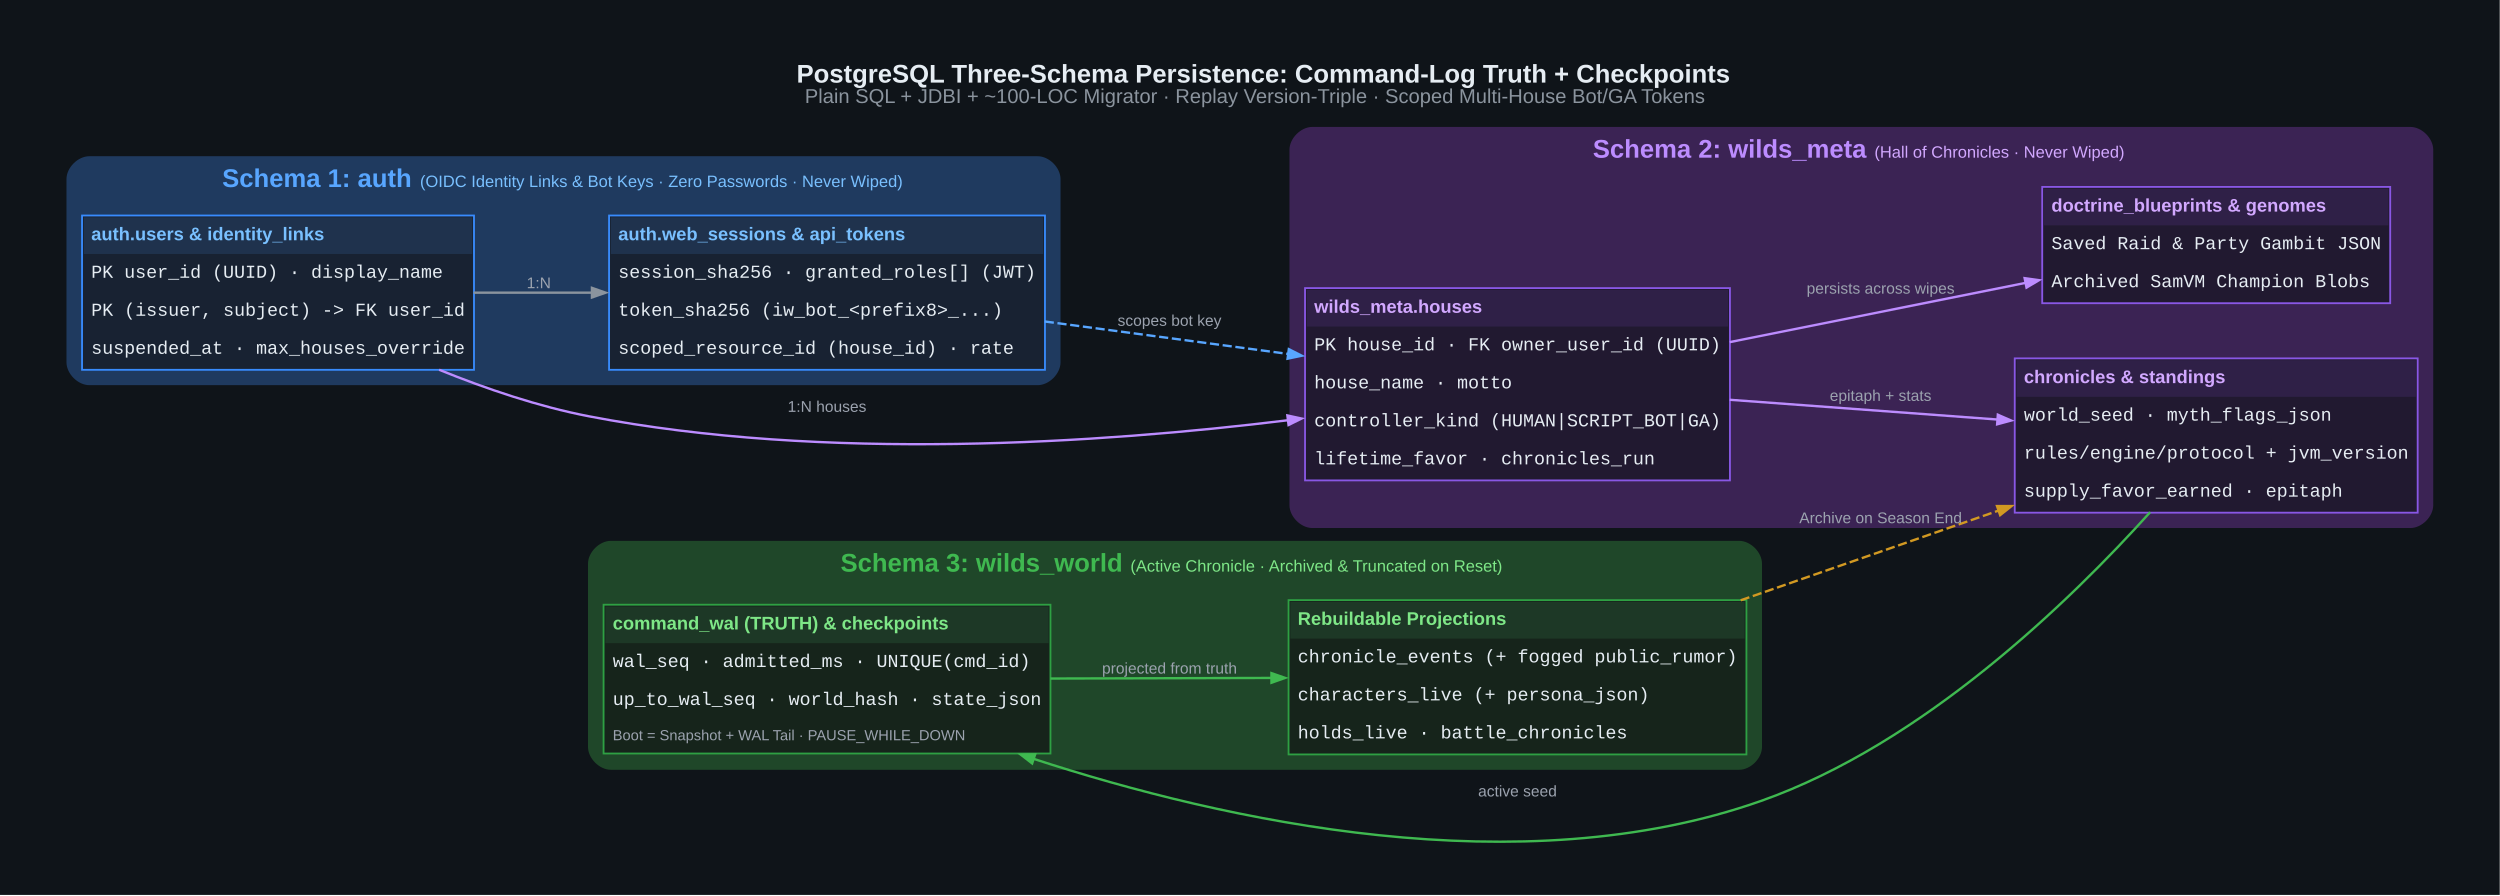
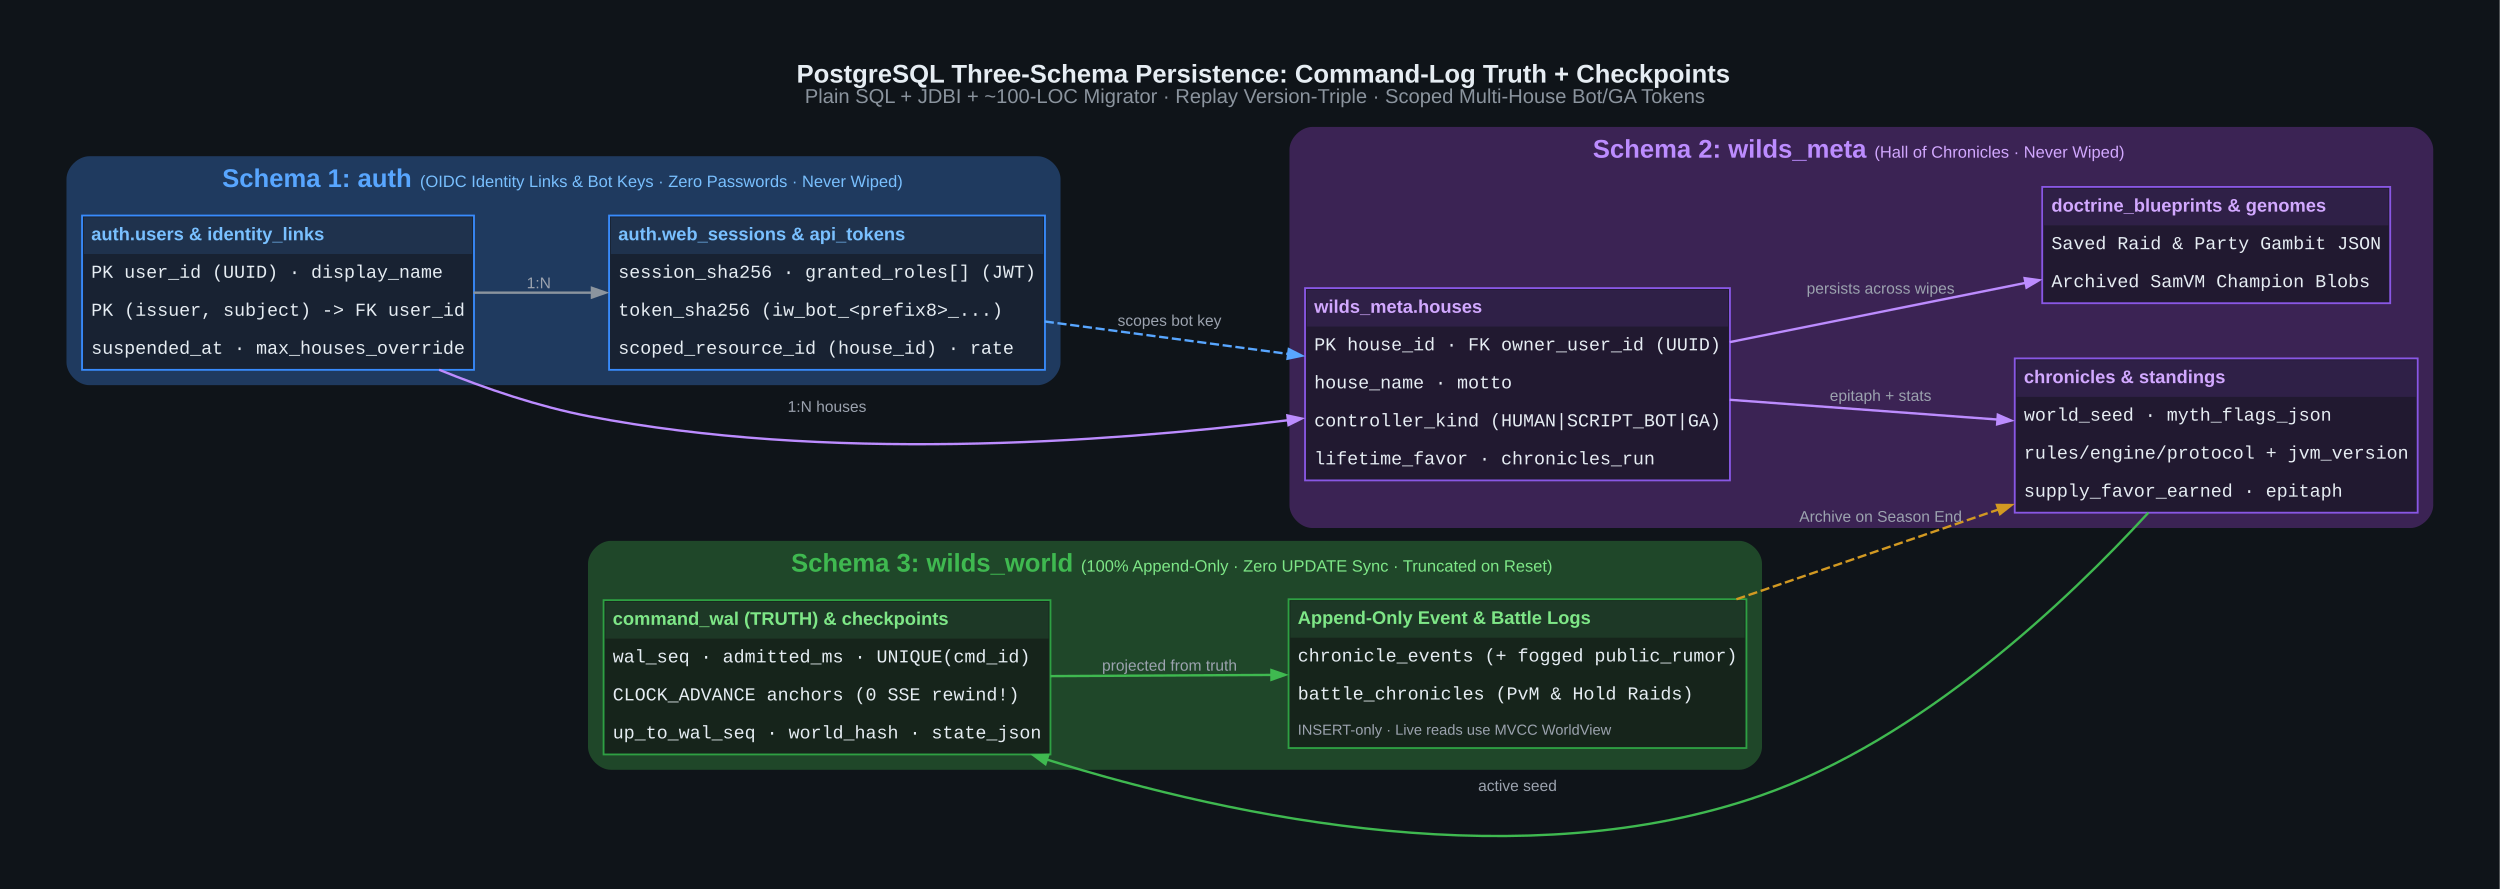
- <svg xmlns="http://www.w3.org/2000/svg" width="1365pt" height="489pt" viewBox="0.00 0.00 1365.00 489.00">
-   <g id="graph0" class="graph" transform="scale(1 1) rotate(0) translate(28.8 459.83)">
-     <polygon fill="#0f1419" stroke="none" points="-28.8,28.8 -28.8,-459.83 1336.05,-459.83 1336.05,28.8 -28.8,28.8" />
-     <text xml:space="preserve" text-anchor="start" x="406.12" y="-414.73" font-family="Liberation Sans" font-weight="bold" font-size="14.00" fill="#e6edf3">PostgreSQL Three-Schema Persistence: Command-Log Truth + Checkpoints</text>
-     <text xml:space="preserve" text-anchor="start" x="410.62" y="-403.58" font-family="Liberation Sans" font-size="11.00" fill="#8b949e">Plain SQL + JDBI + ~100-LOC Migrator · Replay Version-Triple · Scoped Multi-House Bot/GA Tokens</text>
+ <svg xmlns="http://www.w3.org/2000/svg" width="1365pt" height="485pt" viewBox="0.00 0.00 1365.00 485.00">
+   <g id="graph0" class="graph" transform="scale(1 1) rotate(0) translate(28.8 456.67)">
+     <polygon fill="#0f1419" stroke="none" points="-28.8,28.8 -28.8,-456.67 1336.05,-456.67 1336.05,28.8 -28.8,28.8" />
+     <text xml:space="preserve" text-anchor="start" x="406.12" y="-411.57" font-family="Liberation Sans" font-weight="bold" font-size="14.00" fill="#e6edf3">PostgreSQL Three-Schema Persistence: Command-Log Truth + Checkpoints</text>
+     <text xml:space="preserve" text-anchor="start" x="410.62" y="-400.42" font-family="Liberation Sans" font-size="11.00" fill="#8b949e">Plain SQL + JDBI + ~100-LOC Migrator · Replay Version-Triple · Scoped Multi-House Bot/GA Tokens</text>
    <g id="clust1" class="cluster">
-       <path fill="#1f3a5f" stroke="#1f3a5f" d="M20,-250.03C20,-250.03 537.75,-250.03 537.75,-250.03 543.75,-250.03 549.75,-256.03 549.75,-262.03 549.75,-262.03 549.75,-362.03 549.75,-362.03 549.75,-368.03 543.75,-374.03 537.75,-374.03 537.75,-374.03 20,-374.03 20,-374.03 14,-374.03 8,-368.03 8,-362.03 8,-362.03 8,-262.03 8,-262.03 8,-256.03 14,-250.03 20,-250.03" />
-       <text xml:space="preserve" text-anchor="start" x="92.5" y="-357.73" font-family="Liberation Sans" font-weight="bold" font-size="14.00" fill="#58a6ff">Schema 1: auth</text>
-       <text xml:space="preserve" text-anchor="start" x="193" y="-357.73" font-family="Liberation Sans" font-size="14.00" fill="#58a6ff">  </text>
-       <text xml:space="preserve" text-anchor="start" x="200.5" y="-357.73" font-family="Liberation Sans" font-size="9.00" fill="#79c0ff">(OIDC Identity Links &amp; Bot Keys · Zero Passwords · Never Wiped)</text>
+       <path fill="#1f3a5f" stroke="#1f3a5f" d="M20,-246.87C20,-246.87 537.75,-246.87 537.75,-246.87 543.75,-246.87 549.75,-252.87 549.75,-258.87 549.75,-258.87 549.75,-358.87 549.75,-358.87 549.75,-364.87 543.75,-370.87 537.75,-370.87 537.75,-370.87 20,-370.87 20,-370.87 14,-370.87 8,-364.87 8,-358.87 8,-358.87 8,-258.87 8,-258.87 8,-252.87 14,-246.87 20,-246.87" />
+       <text xml:space="preserve" text-anchor="start" x="92.5" y="-354.57" font-family="Liberation Sans" font-weight="bold" font-size="14.00" fill="#58a6ff">Schema 1: auth</text>
+       <text xml:space="preserve" text-anchor="start" x="193" y="-354.57" font-family="Liberation Sans" font-size="14.00" fill="#58a6ff">  </text>
+       <text xml:space="preserve" text-anchor="start" x="200.5" y="-354.57" font-family="Liberation Sans" font-size="9.00" fill="#79c0ff">(OIDC Identity Links &amp; Bot Keys · Zero Passwords · Never Wiped)</text>
    </g>
    <g id="clust2" class="cluster">
-       <path fill="#3b2354" stroke="#3b2354" d="M687.75,-172.03C687.75,-172.03 1287.25,-172.03 1287.25,-172.03 1293.25,-172.03 1299.25,-178.03 1299.25,-184.03 1299.25,-184.03 1299.25,-378.03 1299.25,-378.03 1299.25,-384.03 1293.25,-390.03 1287.25,-390.03 1287.25,-390.03 687.75,-390.03 687.75,-390.03 681.75,-390.03 675.75,-384.03 675.75,-378.03 675.75,-378.03 675.75,-184.03 675.75,-184.03 675.75,-178.03 681.75,-172.03 687.75,-172.03" />
-       <text xml:space="preserve" text-anchor="start" x="840.88" y="-373.73" font-family="Liberation Sans" font-weight="bold" font-size="14.00" fill="#bc8cff">Schema 2: wilds_meta</text>
-       <text xml:space="preserve" text-anchor="start" x="987.12" y="-373.73" font-family="Liberation Sans" font-size="14.00" fill="#bc8cff">  </text>
-       <text xml:space="preserve" text-anchor="start" x="994.62" y="-373.73" font-family="Liberation Sans" font-size="9.00" fill="#d2a8ff">(Hall of Chronicles · Never Wiped)</text>
+       <path fill="#3b2354" stroke="#3b2354" d="M687.75,-168.87C687.75,-168.87 1287.25,-168.87 1287.25,-168.87 1293.25,-168.87 1299.25,-174.87 1299.25,-180.87 1299.25,-180.87 1299.25,-374.87 1299.25,-374.87 1299.25,-380.87 1293.25,-386.87 1287.25,-386.87 1287.25,-386.87 687.75,-386.87 687.75,-386.87 681.75,-386.87 675.75,-380.87 675.75,-374.87 675.75,-374.87 675.75,-180.87 675.75,-180.87 675.75,-174.87 681.75,-168.87 687.75,-168.87" />
+       <text xml:space="preserve" text-anchor="start" x="840.88" y="-370.57" font-family="Liberation Sans" font-weight="bold" font-size="14.00" fill="#bc8cff">Schema 2: wilds_meta</text>
+       <text xml:space="preserve" text-anchor="start" x="987.12" y="-370.57" font-family="Liberation Sans" font-size="14.00" fill="#bc8cff">  </text>
+       <text xml:space="preserve" text-anchor="start" x="994.62" y="-370.57" font-family="Liberation Sans" font-size="9.00" fill="#d2a8ff">(Hall of Chronicles · Never Wiped)</text>
    </g>
    <g id="clust3" class="cluster">
-       <path fill="#1f4729" stroke="#1f4729" d="M304.75,-40.03C304.75,-40.03 920.75,-40.03 920.75,-40.03 926.75,-40.03 932.75,-46.03 932.75,-52.03 932.75,-52.03 932.75,-152.03 932.75,-152.03 932.75,-158.03 926.75,-164.03 920.75,-164.03 920.75,-164.03 304.75,-164.03 304.75,-164.03 298.75,-164.03 292.75,-158.03 292.75,-152.03 292.75,-152.03 292.75,-52.03 292.75,-52.03 292.75,-46.03 298.75,-40.03 304.75,-40.03" />
-       <text xml:space="preserve" text-anchor="start" x="430.12" y="-147.73" font-family="Liberation Sans" font-weight="bold" font-size="14.00" fill="#3fb950">Schema 3: wilds_world</text>
-       <text xml:space="preserve" text-anchor="start" x="580.88" y="-147.73" font-family="Liberation Sans" font-size="14.00" fill="#3fb950">  </text>
-       <text xml:space="preserve" text-anchor="start" x="588.38" y="-147.73" font-family="Liberation Sans" font-size="9.00" fill="#7ee787">(Active Chronicle · Archived &amp; Truncated on Reset)</text>
+       <path fill="#1f4729" stroke="#1f4729" d="M304.75,-36.87C304.75,-36.87 920.75,-36.87 920.75,-36.87 926.75,-36.87 932.75,-42.87 932.75,-48.87 932.75,-48.87 932.75,-148.87 932.75,-148.87 932.75,-154.87 926.75,-160.87 920.75,-160.87 920.75,-160.87 304.75,-160.87 304.75,-160.87 298.75,-160.87 292.75,-154.87 292.75,-148.87 292.75,-148.87 292.75,-48.87 292.75,-48.87 292.75,-42.87 298.75,-36.87 304.75,-36.87" />
+       <text xml:space="preserve" text-anchor="start" x="403.12" y="-144.57" font-family="Liberation Sans" font-weight="bold" font-size="14.00" fill="#3fb950">Schema 3: wilds_world</text>
+       <text xml:space="preserve" text-anchor="start" x="553.88" y="-144.57" font-family="Liberation Sans" font-size="14.00" fill="#3fb950">  </text>
+       <text xml:space="preserve" text-anchor="start" x="561.38" y="-144.57" font-family="Liberation Sans" font-size="9.00" fill="#7ee787">(100% Append-Only · Zero UPDATE Sync · Truncated on Reset)</text>
    </g>
    <g id="node1" class="node">
-       <polygon fill="#182232" stroke="none" points="16,-257.91 16,-342.16 230,-342.16 230,-257.91 16,-257.91" />
-       <polygon fill="none" stroke="#388bfd" points="16,-257.91 16,-342.16 230,-342.16 230,-257.91 16,-257.91" />
-       <polygon fill="#1f324d" stroke="none" points="17,-321.16 17,-341.16 229,-341.16 229,-321.16 17,-321.16" />
-       <text xml:space="preserve" text-anchor="start" x="21" y="-328.66" font-family="Liberation Sans" font-weight="bold" font-size="10.00" fill="#79c0ff">auth.users &amp; identity_links</text>
-       <text xml:space="preserve" text-anchor="start" x="21" y="-308.16" font-family="Liberation Mono" font-size="10.00" fill="#e6edf3">PK user_id (UUID) · display_name</text>
-       <text xml:space="preserve" text-anchor="start" x="21" y="-287.41" font-family="Liberation Mono" font-size="10.00" fill="#e6edf3">PK (issuer, subject) -&gt; FK user_id</text>
-       <text xml:space="preserve" text-anchor="start" x="21" y="-266.66" font-family="Liberation Mono" font-size="10.00" fill="#e6edf3">suspended_at · max_houses_override</text>
+       <polygon fill="#182232" stroke="none" points="16,-254.74 16,-338.99 230,-338.99 230,-254.74 16,-254.74" />
+       <polygon fill="none" stroke="#388bfd" points="16,-254.74 16,-338.99 230,-338.99 230,-254.74 16,-254.74" />
+       <polygon fill="#1f324d" stroke="none" points="17,-317.99 17,-337.99 229,-337.99 229,-317.99 17,-317.99" />
+       <text xml:space="preserve" text-anchor="start" x="21" y="-325.49" font-family="Liberation Sans" font-weight="bold" font-size="10.00" fill="#79c0ff">auth.users &amp; identity_links</text>
+       <text xml:space="preserve" text-anchor="start" x="21" y="-304.99" font-family="Liberation Mono" font-size="10.00" fill="#e6edf3">PK user_id (UUID) · display_name</text>
+       <text xml:space="preserve" text-anchor="start" x="21" y="-284.24" font-family="Liberation Mono" font-size="10.00" fill="#e6edf3">PK (issuer, subject) -&gt; FK user_id</text>
+       <text xml:space="preserve" text-anchor="start" x="21" y="-263.49" font-family="Liberation Mono" font-size="10.00" fill="#e6edf3">suspended_at · max_houses_override</text>
    </g>
    <g id="node2" class="node">
-       <polygon fill="#182232" stroke="none" points="303.75,-257.91 303.75,-342.16 541.75,-342.16 541.75,-257.91 303.75,-257.91" />
-       <polygon fill="none" stroke="#388bfd" points="303.75,-257.91 303.75,-342.16 541.75,-342.16 541.75,-257.91 303.75,-257.91" />
-       <polygon fill="#1f324d" stroke="none" points="304.75,-321.16 304.75,-341.16 540.75,-341.16 540.75,-321.16 304.75,-321.16" />
-       <text xml:space="preserve" text-anchor="start" x="308.75" y="-328.66" font-family="Liberation Sans" font-weight="bold" font-size="10.00" fill="#79c0ff">auth.web_sessions &amp; api_tokens</text>
-       <text xml:space="preserve" text-anchor="start" x="308.75" y="-308.16" font-family="Liberation Mono" font-size="10.00" fill="#e6edf3">session_sha256 · granted_roles[] (JWT)</text>
-       <text xml:space="preserve" text-anchor="start" x="308.75" y="-287.41" font-family="Liberation Mono" font-size="10.00" fill="#e6edf3">token_sha256 (iw_bot_&lt;prefix8&gt;_...)</text>
-       <text xml:space="preserve" text-anchor="start" x="308.75" y="-266.66" font-family="Liberation Mono" font-size="10.00" fill="#e6edf3">scoped_resource_id (house_id) · rate</text>
+       <polygon fill="#182232" stroke="none" points="303.75,-254.74 303.75,-338.99 541.75,-338.99 541.75,-254.74 303.75,-254.74" />
+       <polygon fill="none" stroke="#388bfd" points="303.75,-254.74 303.75,-338.99 541.75,-338.99 541.75,-254.74 303.75,-254.74" />
+       <polygon fill="#1f324d" stroke="none" points="304.75,-317.99 304.75,-337.99 540.75,-337.99 540.75,-317.99 304.75,-317.99" />
+       <text xml:space="preserve" text-anchor="start" x="308.75" y="-325.49" font-family="Liberation Sans" font-weight="bold" font-size="10.00" fill="#79c0ff">auth.web_sessions &amp; api_tokens</text>
+       <text xml:space="preserve" text-anchor="start" x="308.75" y="-304.99" font-family="Liberation Mono" font-size="10.00" fill="#e6edf3">session_sha256 · granted_roles[] (JWT)</text>
+       <text xml:space="preserve" text-anchor="start" x="308.75" y="-284.24" font-family="Liberation Mono" font-size="10.00" fill="#e6edf3">token_sha256 (iw_bot_&lt;prefix8&gt;_...)</text>
+       <text xml:space="preserve" text-anchor="start" x="308.75" y="-263.49" font-family="Liberation Mono" font-size="10.00" fill="#e6edf3">scoped_resource_id (house_id) · rate</text>
    </g>
    <g id="edge1" class="edge">
-       <path fill="none" stroke="#8b949e" stroke-width="1.3" d="M229.81,-300.03C250.8,-300.03 273.04,-300.03 294.65,-300.03" />
-       <polygon fill="#8b949e" stroke="#8b949e" stroke-width="1.3" points="294.4,-302.66 301.9,-300.03 294.4,-297.41 294.4,-302.66" />
-       <text xml:space="preserve" text-anchor="middle" x="265.38" y="-302.46" font-family="Liberation Sans" font-size="8.50" fill="#9ca3af">1:N</text>
+       <path fill="none" stroke="#8b949e" stroke-width="1.3" d="M229.81,-296.87C250.8,-296.87 273.04,-296.87 294.65,-296.87" />
+       <polygon fill="#8b949e" stroke="#8b949e" stroke-width="1.3" points="294.4,-299.49 301.9,-296.87 294.4,-294.24 294.4,-299.49" />
+       <text xml:space="preserve" text-anchor="middle" x="265.38" y="-299.29" font-family="Liberation Sans" font-size="8.50" fill="#9ca3af">1:N</text>
    </g>
    <g id="node3" class="node">
-       <polygon fill="#211930" stroke="none" points="683.75,-197.53 683.75,-302.53 915.75,-302.53 915.75,-197.53 683.75,-197.53" />
-       <polygon fill="none" stroke="#8957e5" points="683.75,-197.53 683.75,-302.53 915.75,-302.53 915.75,-197.53 683.75,-197.53" />
-       <polygon fill="#2f2047" stroke="none" points="684.75,-281.53 684.75,-301.53 914.75,-301.53 914.75,-281.53 684.75,-281.53" />
-       <text xml:space="preserve" text-anchor="start" x="688.75" y="-289.03" font-family="Liberation Sans" font-weight="bold" font-size="10.00" fill="#d2a8ff">wilds_meta.houses</text>
-       <text xml:space="preserve" text-anchor="start" x="688.75" y="-268.53" font-family="Liberation Mono" font-size="10.00" fill="#e6edf3">PK house_id · FK owner_user_id (UUID)</text>
-       <text xml:space="preserve" text-anchor="start" x="688.75" y="-247.78" font-family="Liberation Mono" font-size="10.00" fill="#e6edf3">house_name · motto</text>
-       <text xml:space="preserve" text-anchor="start" x="688.75" y="-227.03" font-family="Liberation Mono" font-size="10.00" fill="#e6edf3">controller_kind (HUMAN|SCRIPT_BOT|GA)</text>
-       <text xml:space="preserve" text-anchor="start" x="688.75" y="-206.28" font-family="Liberation Mono" font-size="10.00" fill="#e6edf3">lifetime_favor · chronicles_run</text>
+       <polygon fill="#211930" stroke="none" points="683.75,-194.37 683.75,-299.37 915.75,-299.37 915.75,-194.37 683.75,-194.37" />
+       <polygon fill="none" stroke="#8957e5" points="683.75,-194.37 683.75,-299.37 915.75,-299.37 915.75,-194.37 683.75,-194.37" />
+       <polygon fill="#2f2047" stroke="none" points="684.75,-278.37 684.75,-298.37 914.75,-298.37 914.75,-278.37 684.75,-278.37" />
+       <text xml:space="preserve" text-anchor="start" x="688.75" y="-285.87" font-family="Liberation Sans" font-weight="bold" font-size="10.00" fill="#d2a8ff">wilds_meta.houses</text>
+       <text xml:space="preserve" text-anchor="start" x="688.75" y="-265.37" font-family="Liberation Mono" font-size="10.00" fill="#e6edf3">PK house_id · FK owner_user_id (UUID)</text>
+       <text xml:space="preserve" text-anchor="start" x="688.75" y="-244.62" font-family="Liberation Mono" font-size="10.00" fill="#e6edf3">house_name · motto</text>
+       <text xml:space="preserve" text-anchor="start" x="688.75" y="-223.87" font-family="Liberation Mono" font-size="10.00" fill="#e6edf3">controller_kind (HUMAN|SCRIPT_BOT|GA)</text>
+       <text xml:space="preserve" text-anchor="start" x="688.75" y="-203.12" font-family="Liberation Mono" font-size="10.00" fill="#e6edf3">lifetime_favor · chronicles_run</text>
    </g>
    <g id="edge2" class="edge">
-       <path fill="none" stroke="#bc8cff" stroke-width="1.3" d="M210.97,-257.94C236.7,-247.51 265.33,-237.81 292.75,-232.53 421.26,-207.78 571.43,-217.74 674.61,-230.4" />
-       <polygon fill="#bc8cff" stroke="#bc8cff" stroke-width="1.3" points="674.1,-232.99 681.87,-231.31 674.75,-227.78 674.1,-232.99" />
-       <text xml:space="preserve" text-anchor="middle" x="422.75" y="-234.96" font-family="Liberation Sans" font-size="8.50" fill="#9ca3af">1:N houses</text>
+       <path fill="none" stroke="#bc8cff" stroke-width="1.3" d="M210.97,-254.77C236.7,-244.35 265.33,-234.65 292.75,-229.37 421.26,-204.62 571.43,-214.58 674.61,-227.24" />
+       <polygon fill="#bc8cff" stroke="#bc8cff" stroke-width="1.3" points="674.1,-229.82 681.87,-228.15 674.75,-224.61 674.1,-229.82" />
+       <text xml:space="preserve" text-anchor="middle" x="422.75" y="-231.79" font-family="Liberation Sans" font-size="8.50" fill="#9ca3af">1:N houses</text>
    </g>
    <g id="edge3" class="edge">
-       <path fill="none" stroke="#58a6ff" stroke-width="1.3" stroke-dasharray="5,2" d="M541.63,-284.31C583.94,-278.67 631.77,-272.3 674.6,-266.58" />
-       <polygon fill="#58a6ff" stroke="#58a6ff" stroke-width="1.3" points="674.9,-269.19 681.99,-265.6 674.21,-263.99 674.9,-269.19" />
-       <text xml:space="preserve" text-anchor="middle" x="609.75" y="-281.93" font-family="Liberation Sans" font-size="8.50" fill="#9ca3af">scopes bot key</text>
+       <path fill="none" stroke="#58a6ff" stroke-width="1.3" stroke-dasharray="5,2" d="M541.63,-281.15C583.94,-275.51 631.77,-269.13 674.6,-263.42" />
+       <polygon fill="#58a6ff" stroke="#58a6ff" stroke-width="1.3" points="674.9,-266.03 681.99,-262.44 674.21,-260.83 674.9,-266.03" />
+       <text xml:space="preserve" text-anchor="middle" x="609.75" y="-278.77" font-family="Liberation Sans" font-size="8.50" fill="#9ca3af">scopes bot key</text>
    </g>
    <g id="node4" class="node">
-       <polygon fill="#211930" stroke="none" points="1071.25,-179.91 1071.25,-264.16 1291.25,-264.16 1291.25,-179.91 1071.25,-179.91" />
-       <polygon fill="none" stroke="#8957e5" points="1071.25,-179.91 1071.25,-264.16 1291.25,-264.16 1291.25,-179.91 1071.25,-179.91" />
-       <polygon fill="#2f2047" stroke="none" points="1072.25,-243.16 1072.25,-263.16 1290.25,-263.16 1290.25,-243.16 1072.25,-243.16" />
-       <text xml:space="preserve" text-anchor="start" x="1076.25" y="-250.66" font-family="Liberation Sans" font-weight="bold" font-size="10.00" fill="#d2a8ff">chronicles &amp; standings</text>
-       <text xml:space="preserve" text-anchor="start" x="1076.25" y="-230.16" font-family="Liberation Mono" font-size="10.00" fill="#e6edf3">world_seed · myth_flags_json</text>
-       <text xml:space="preserve" text-anchor="start" x="1076.25" y="-209.41" font-family="Liberation Mono" font-size="10.00" fill="#e6edf3">rules/engine/protocol + jvm_version</text>
-       <text xml:space="preserve" text-anchor="start" x="1076.25" y="-188.66" font-family="Liberation Mono" font-size="10.00" fill="#e6edf3">supply_favor_earned · epitaph</text>
+       <polygon fill="#211930" stroke="none" points="1071.25,-176.74 1071.25,-260.99 1291.25,-260.99 1291.25,-176.74 1071.25,-176.74" />
+       <polygon fill="none" stroke="#8957e5" points="1071.25,-176.74 1071.25,-260.99 1291.25,-260.99 1291.25,-176.74 1071.25,-176.74" />
+       <polygon fill="#2f2047" stroke="none" points="1072.25,-239.99 1072.25,-259.99 1290.25,-259.99 1290.25,-239.99 1072.25,-239.99" />
+       <text xml:space="preserve" text-anchor="start" x="1076.25" y="-247.49" font-family="Liberation Sans" font-weight="bold" font-size="10.00" fill="#d2a8ff">chronicles &amp; standings</text>
+       <text xml:space="preserve" text-anchor="start" x="1076.25" y="-226.99" font-family="Liberation Mono" font-size="10.00" fill="#e6edf3">world_seed · myth_flags_json</text>
+       <text xml:space="preserve" text-anchor="start" x="1076.25" y="-206.24" font-family="Liberation Mono" font-size="10.00" fill="#e6edf3">rules/engine/protocol + jvm_version</text>
+       <text xml:space="preserve" text-anchor="start" x="1076.25" y="-185.49" font-family="Liberation Mono" font-size="10.00" fill="#e6edf3">supply_favor_earned · epitaph</text>
    </g>
    <g id="edge5" class="edge">
-       <path fill="none" stroke="#bc8cff" stroke-width="1.3" d="M915.64,-241.55C961.97,-238.14 1015.38,-234.2 1062.03,-230.75" />
-       <polygon fill="#bc8cff" stroke="#bc8cff" stroke-width="1.3" points="1062.02,-233.39 1069.31,-230.22 1061.64,-228.15 1062.02,-233.39" />
-       <text xml:space="preserve" text-anchor="middle" x="998" y="-240.96" font-family="Liberation Sans" font-size="8.50" fill="#9ca3af">epitaph + stats</text>
+       <path fill="none" stroke="#bc8cff" stroke-width="1.3" d="M915.64,-238.39C961.97,-234.97 1015.38,-231.03 1062.03,-227.59" />
+       <polygon fill="#bc8cff" stroke="#bc8cff" stroke-width="1.3" points="1062.02,-230.22 1069.31,-227.05 1061.64,-224.99 1062.02,-230.22" />
+       <text xml:space="preserve" text-anchor="middle" x="998" y="-237.8" font-family="Liberation Sans" font-size="8.50" fill="#9ca3af">epitaph + stats</text>
    </g>
    <g id="node5" class="node">
-       <polygon fill="#211930" stroke="none" points="1086.25,-294.28 1086.25,-357.78 1276.25,-357.78 1276.25,-294.28 1086.25,-294.28" />
-       <polygon fill="none" stroke="#8957e5" points="1086.25,-294.28 1086.25,-357.78 1276.25,-357.78 1276.25,-294.28 1086.25,-294.28" />
-       <polygon fill="#2f2047" stroke="none" points="1087.25,-336.78 1087.25,-356.78 1275.25,-356.78 1275.25,-336.78 1087.25,-336.78" />
-       <text xml:space="preserve" text-anchor="start" x="1091.25" y="-344.28" font-family="Liberation Sans" font-weight="bold" font-size="10.00" fill="#d2a8ff">doctrine_blueprints &amp; genomes</text>
-       <text xml:space="preserve" text-anchor="start" x="1091.25" y="-323.78" font-family="Liberation Mono" font-size="10.00" fill="#e6edf3">Saved Raid &amp; Party Gambit JSON</text>
-       <text xml:space="preserve" text-anchor="start" x="1091.25" y="-303.03" font-family="Liberation Mono" font-size="10.00" fill="#e6edf3">Archived SamVM Champion Blobs</text>
+       <polygon fill="#211930" stroke="none" points="1086.25,-291.12 1086.25,-354.62 1276.25,-354.62 1276.25,-291.12 1086.25,-291.12" />
+       <polygon fill="none" stroke="#8957e5" points="1086.25,-291.12 1086.25,-354.62 1276.25,-354.62 1276.25,-291.12 1086.25,-291.12" />
+       <polygon fill="#2f2047" stroke="none" points="1087.25,-333.62 1087.25,-353.62 1275.25,-353.62 1275.25,-333.62 1087.25,-333.62" />
+       <text xml:space="preserve" text-anchor="start" x="1091.25" y="-341.12" font-family="Liberation Sans" font-weight="bold" font-size="10.00" fill="#d2a8ff">doctrine_blueprints &amp; genomes</text>
+       <text xml:space="preserve" text-anchor="start" x="1091.25" y="-320.62" font-family="Liberation Mono" font-size="10.00" fill="#e6edf3">Saved Raid &amp; Party Gambit JSON</text>
+       <text xml:space="preserve" text-anchor="start" x="1091.25" y="-299.87" font-family="Liberation Mono" font-size="10.00" fill="#e6edf3">Archived SamVM Champion Blobs</text>
    </g>
    <g id="edge4" class="edge">
-       <path fill="none" stroke="#bc8cff" stroke-width="1.3" d="M915.64,-273.04C967.09,-283.34 1027.28,-295.4 1077.24,-305.4" />
-       <polygon fill="#bc8cff" stroke="#bc8cff" stroke-width="1.3" points="1076.65,-307.96 1084.52,-306.86 1077.68,-302.81 1076.65,-307.96" />
-       <text xml:space="preserve" text-anchor="middle" x="998" y="-299.5" font-family="Liberation Sans" font-size="8.50" fill="#9ca3af">persists across wipes</text>
+       <path fill="none" stroke="#bc8cff" stroke-width="1.3" d="M915.64,-269.88C967.09,-280.18 1027.28,-292.23 1077.24,-302.24" />
+       <polygon fill="#bc8cff" stroke="#bc8cff" stroke-width="1.3" points="1076.65,-304.8 1084.52,-303.7 1077.68,-299.65 1076.65,-304.8" />
+       <text xml:space="preserve" text-anchor="middle" x="998" y="-296.34" font-family="Liberation Sans" font-size="8.50" fill="#9ca3af">persists across wipes</text>
    </g>
    <g id="node6" class="node">
-       <polygon fill="#16241b" stroke="none" points="300.75,-48.41 300.75,-129.66 544.75,-129.66 544.75,-48.41 300.75,-48.41" />
-       <polygon fill="none" stroke="#2ea043" points="300.75,-48.41 300.75,-129.66 544.75,-129.66 544.75,-48.41 300.75,-48.41" />
-       <polygon fill="#1d3826" stroke="none" points="301.75,-108.66 301.75,-128.66 543.75,-128.66 543.75,-108.66 301.75,-108.66" />
-       <text xml:space="preserve" text-anchor="start" x="305.75" y="-116.16" font-family="Liberation Sans" font-weight="bold" font-size="10.00" fill="#7ee787">command_wal (TRUTH) &amp; checkpoints</text>
-       <text xml:space="preserve" text-anchor="start" x="305.75" y="-95.66" font-family="Liberation Mono" font-size="10.00" fill="#e6edf3">wal_seq · admitted_ms · UNIQUE(cmd_id)</text>
-       <text xml:space="preserve" text-anchor="start" x="305.75" y="-74.91" font-family="Liberation Mono" font-size="10.00" fill="#e6edf3">up_to_wal_seq · world_hash · state_json</text>
-       <text xml:space="preserve" text-anchor="start" x="305.75" y="-55.66" font-family="Liberation Sans" font-size="8.00" fill="#9ca3af">Boot = Snapshot + WAL Tail · PAUSE_WHILE_DOWN</text>
+       <polygon fill="#16241b" stroke="none" points="300.75,-44.74 300.75,-128.99 544.75,-128.99 544.75,-44.74 300.75,-44.74" />
+       <polygon fill="none" stroke="#2ea043" points="300.75,-44.74 300.75,-128.99 544.75,-128.99 544.75,-44.74 300.75,-44.74" />
+       <polygon fill="#1d3826" stroke="none" points="301.75,-107.99 301.75,-127.99 543.75,-127.99 543.75,-107.99 301.75,-107.99" />
+       <text xml:space="preserve" text-anchor="start" x="305.75" y="-115.49" font-family="Liberation Sans" font-weight="bold" font-size="10.00" fill="#7ee787">command_wal (TRUTH) &amp; checkpoints</text>
+       <text xml:space="preserve" text-anchor="start" x="305.75" y="-94.99" font-family="Liberation Mono" font-size="10.00" fill="#e6edf3">wal_seq · admitted_ms · UNIQUE(cmd_id)</text>
+       <text xml:space="preserve" text-anchor="start" x="305.75" y="-74.24" font-family="Liberation Mono" font-size="10.00" fill="#e6edf3">CLOCK_ADVANCE anchors (0 SSE rewind!)</text>
+       <text xml:space="preserve" text-anchor="start" x="305.75" y="-53.49" font-family="Liberation Mono" font-size="10.00" fill="#e6edf3">up_to_wal_seq · world_hash · state_json</text>
    </g>
    <g id="edge6" class="edge">
-       <path fill="none" stroke="#3fb950" stroke-width="1.3" d="M1145.18,-180.18C1101.34,-131.48 1021.23,-53.75 932.75,-22.53 801.35,23.83 640.59,-11.24 535.34,-45.57" />
-       <polygon fill="#3fb950" stroke="#3fb950" stroke-width="1.3" points="534.76,-43 528.47,-47.85 536.41,-47.99 534.76,-43" />
-       <text xml:space="preserve" text-anchor="middle" x="799.75" y="-24.96" font-family="Liberation Sans" font-size="8.50" fill="#9ca3af">active seed</text>
+       <path fill="none" stroke="#3fb950" stroke-width="1.3" d="M1144.26,-176.79C1100.12,-128.76 1020.3,-52.9 932.75,-22.37 804.21,22.45 647.74,-9.23 542.5,-42.04" />
+       <polygon fill="#3fb950" stroke="#3fb950" stroke-width="1.3" points="541.98,-39.46 535.62,-44.22 543.56,-44.46 541.98,-39.46" />
+       <text xml:space="preserve" text-anchor="middle" x="799.75" y="-24.79" font-family="Liberation Sans" font-size="8.50" fill="#9ca3af">active seed</text>
    </g>
    <g id="node7" class="node">
-       <polygon fill="#16241b" stroke="none" points="674.75,-47.91 674.75,-132.16 924.75,-132.16 924.75,-47.91 674.75,-47.91" />
-       <polygon fill="none" stroke="#2ea043" points="674.75,-47.91 674.75,-132.16 924.75,-132.16 924.75,-47.91 674.75,-47.91" />
-       <polygon fill="#1d3826" stroke="none" points="675.75,-111.16 675.75,-131.16 923.75,-131.16 923.75,-111.16 675.75,-111.16" />
-       <text xml:space="preserve" text-anchor="start" x="679.75" y="-118.66" font-family="Liberation Sans" font-weight="bold" font-size="10.00" fill="#7ee787">Rebuildable Projections</text>
-       <text xml:space="preserve" text-anchor="start" x="679.75" y="-98.16" font-family="Liberation Mono" font-size="10.00" fill="#e6edf3">chronicle_events (+ fogged public_rumor)</text>
-       <text xml:space="preserve" text-anchor="start" x="679.75" y="-77.41" font-family="Liberation Mono" font-size="10.00" fill="#e6edf3">characters_live (+ persona_json)</text>
-       <text xml:space="preserve" text-anchor="start" x="679.75" y="-56.66" font-family="Liberation Mono" font-size="10.00" fill="#e6edf3">holds_live · battle_chronicles</text>
+       <polygon fill="#16241b" stroke="none" points="674.75,-48.24 674.75,-129.49 924.75,-129.49 924.75,-48.24 674.75,-48.24" />
+       <polygon fill="none" stroke="#2ea043" points="674.75,-48.24 674.75,-129.49 924.75,-129.49 924.75,-48.24 674.75,-48.24" />
+       <polygon fill="#1d3826" stroke="none" points="675.75,-108.49 675.75,-128.49 923.75,-128.49 923.75,-108.49 675.75,-108.49" />
+       <text xml:space="preserve" text-anchor="start" x="679.75" y="-115.99" font-family="Liberation Sans" font-weight="bold" font-size="10.00" fill="#7ee787">Append-Only Event &amp; Battle Logs</text>
+       <text xml:space="preserve" text-anchor="start" x="679.75" y="-95.49" font-family="Liberation Mono" font-size="10.00" fill="#e6edf3">chronicle_events (+ fogged public_rumor)</text>
+       <text xml:space="preserve" text-anchor="start" x="679.75" y="-74.74" font-family="Liberation Mono" font-size="10.00" fill="#e6edf3">battle_chronicles (PvM &amp; Hold Raids)</text>
+       <text xml:space="preserve" text-anchor="start" x="679.75" y="-55.49" font-family="Liberation Sans" font-size="8.00" fill="#9ca3af">INSERT-only · Live reads use MVCC WorldView</text>
    </g>
    <g id="edge7" class="edge">
-       <path fill="none" stroke="#3fb950" stroke-width="1.3" d="M544.73,-89.35C583.27,-89.46 626.12,-89.57 665.48,-89.68" />
-       <polygon fill="#3fb950" stroke="#3fb950" stroke-width="1.3" points="665.4,-92.3 672.91,-89.7 665.42,-87.05 665.4,-92.3" />
-       <text xml:space="preserve" text-anchor="middle" x="609.75" y="-92.05" font-family="Liberation Sans" font-size="8.50" fill="#9ca3af">projected from truth</text>
+       <path fill="none" stroke="#3fb950" stroke-width="1.3" d="M544.73,-87.51C583.27,-87.72 626.12,-87.95 665.48,-88.16" />
+       <polygon fill="#3fb950" stroke="#3fb950" stroke-width="1.3" points="665.4,-90.78 672.91,-88.2 665.42,-85.53 665.4,-90.78" />
+       <text xml:space="preserve" text-anchor="middle" x="609.75" y="-90.47" font-family="Liberation Sans" font-size="8.50" fill="#9ca3af">projected from truth</text>
    </g>
    <g id="edge8" class="edge">
-       <path fill="none" stroke="#d29922" stroke-width="1.3" stroke-dasharray="5,2" d="M921.61,-132.07C966.67,-147.74 1017.72,-165.5 1062.49,-181.07" />
-       <polygon fill="#d29922" stroke="#d29922" stroke-width="1.3" points="1061.56,-183.53 1069.5,-183.51 1063.28,-178.57 1061.56,-183.53" />
-       <text xml:space="preserve" text-anchor="middle" x="998" y="-174.16" font-family="Liberation Sans" font-size="8.50" fill="#9ca3af">Archive on Season End</text>
+       <path fill="none" stroke="#d29922" stroke-width="1.3" stroke-dasharray="5,2" d="M919.27,-129.47C964.93,-145.11 1017.03,-162.96 1062.61,-178.57" />
+       <polygon fill="#d29922" stroke="#d29922" stroke-width="1.3" points="1061.53,-180.98 1069.48,-180.92 1063.23,-176.01 1061.53,-180.98" />
+       <text xml:space="preserve" text-anchor="middle" x="998" y="-171.76" font-family="Liberation Sans" font-size="8.50" fill="#9ca3af">Archive on Season End</text>
    </g>
  </g>
</svg>
